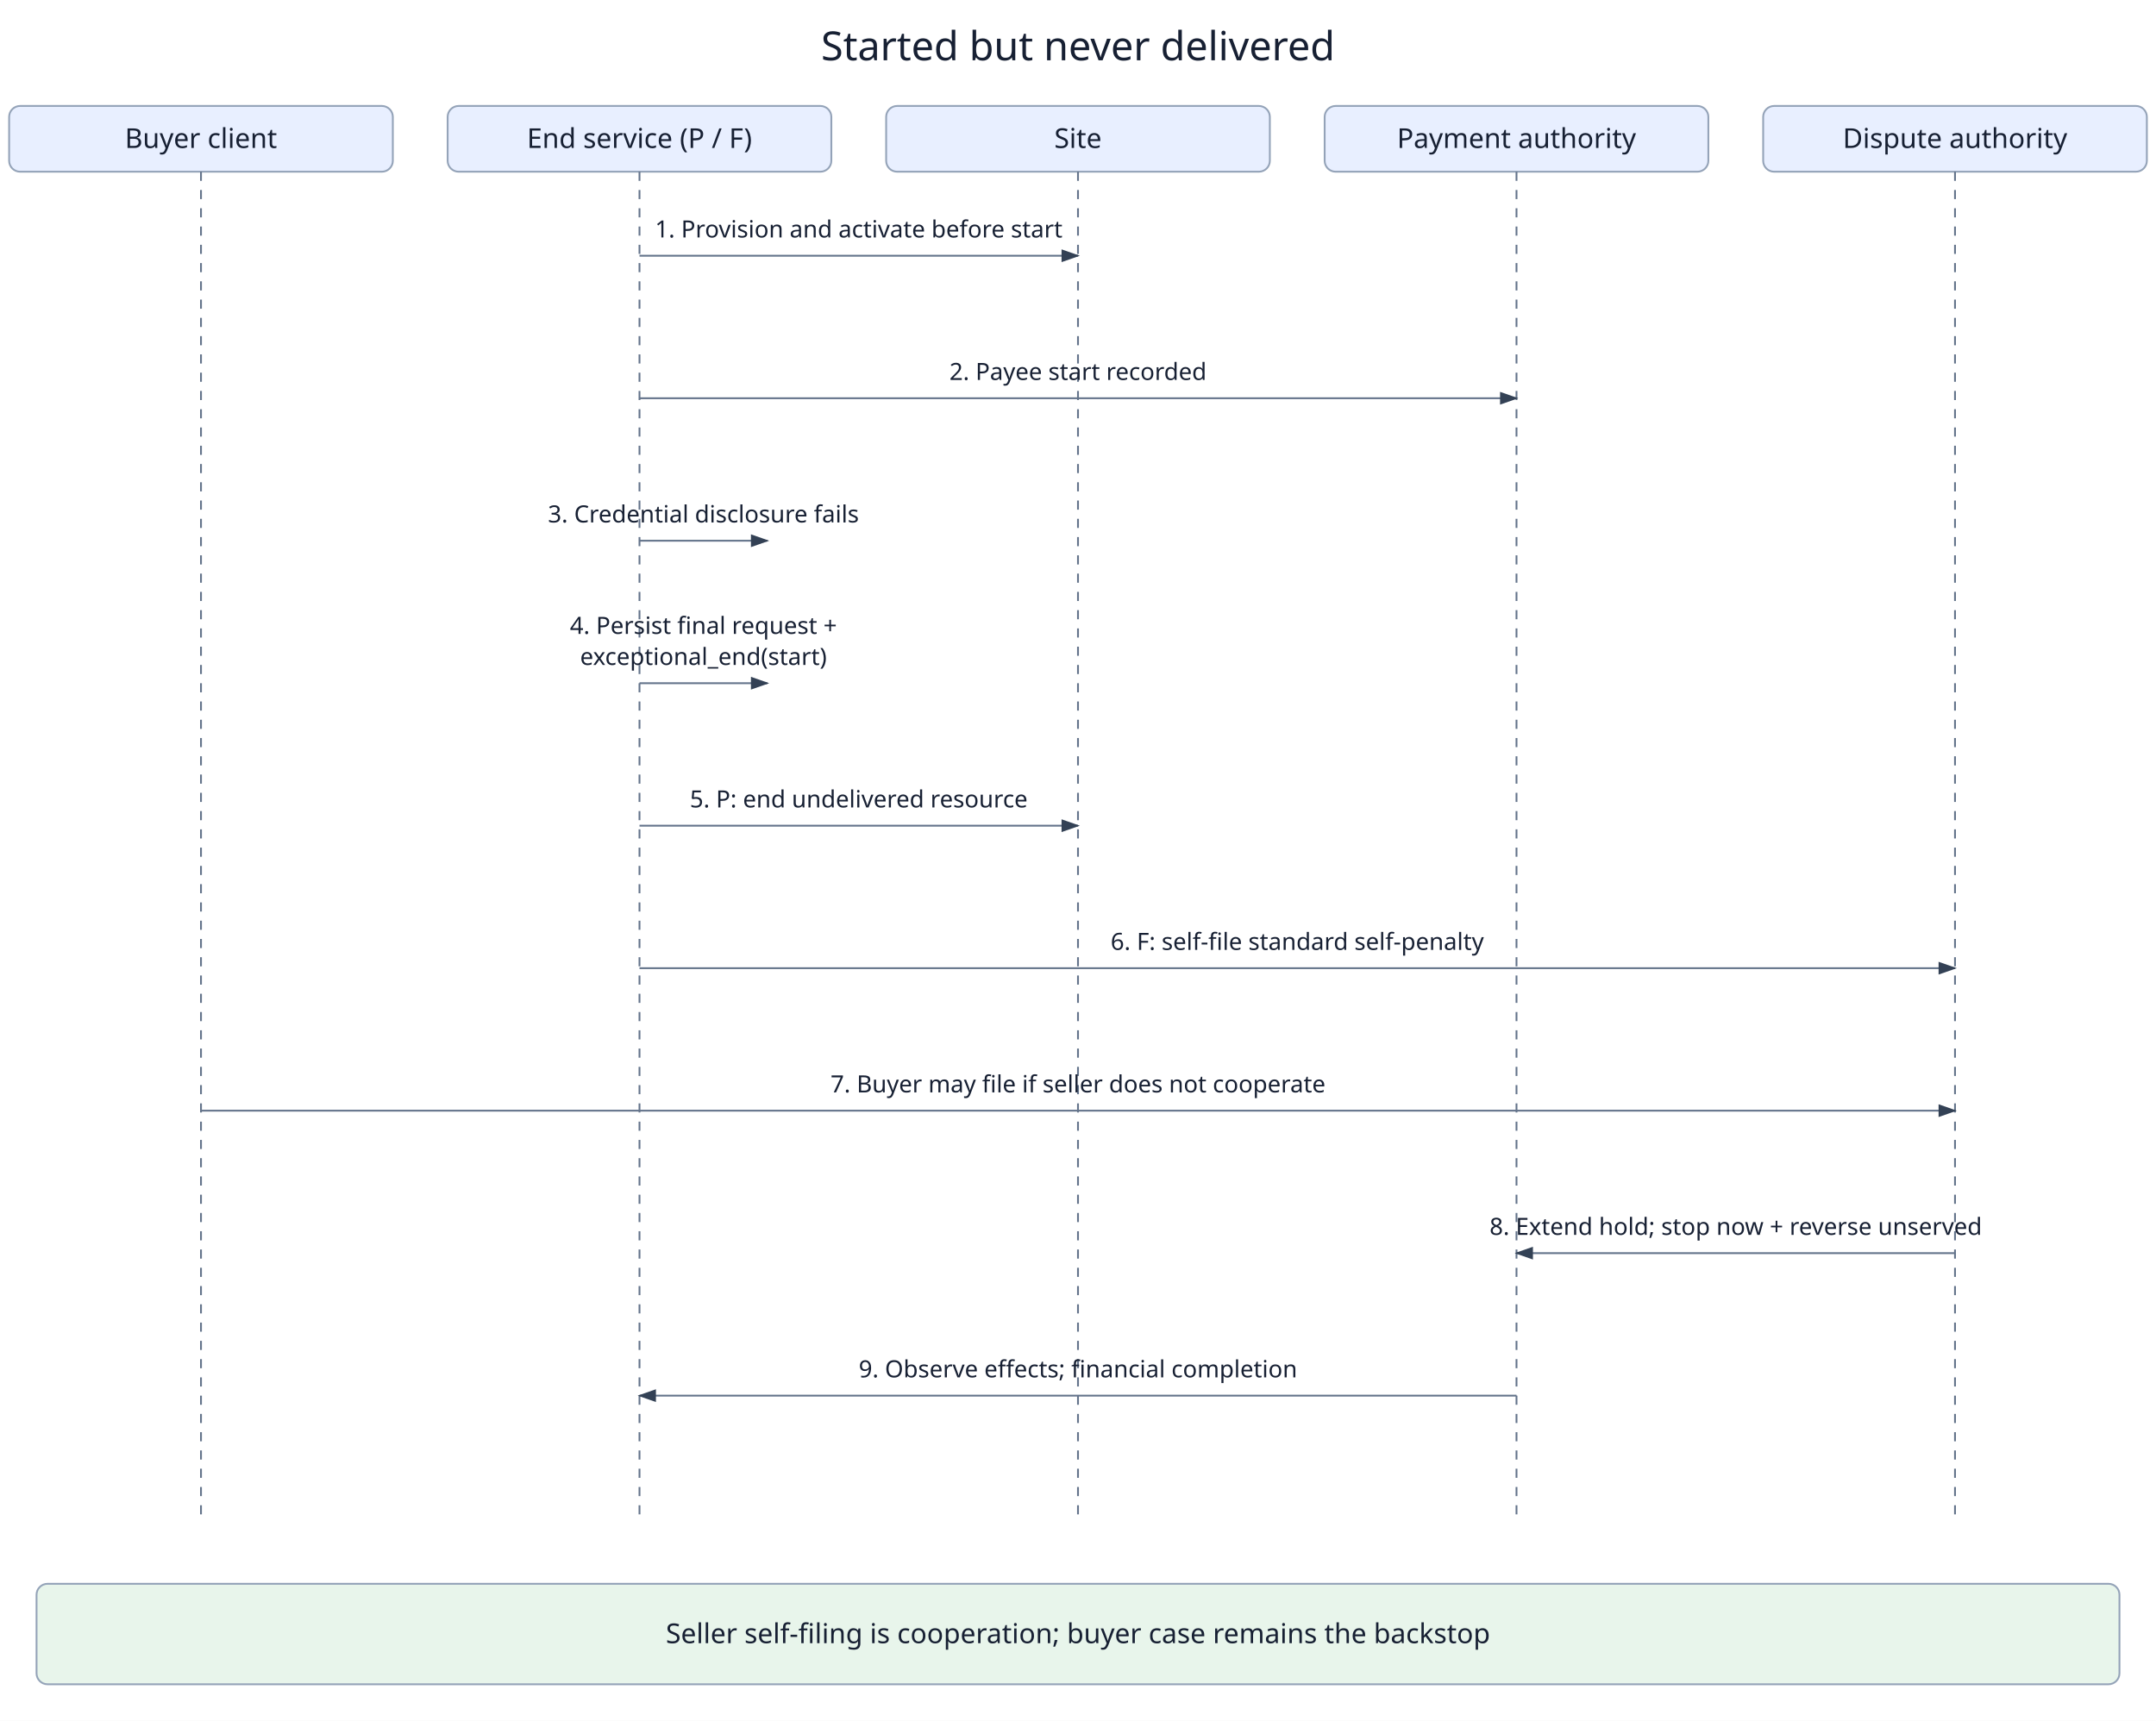
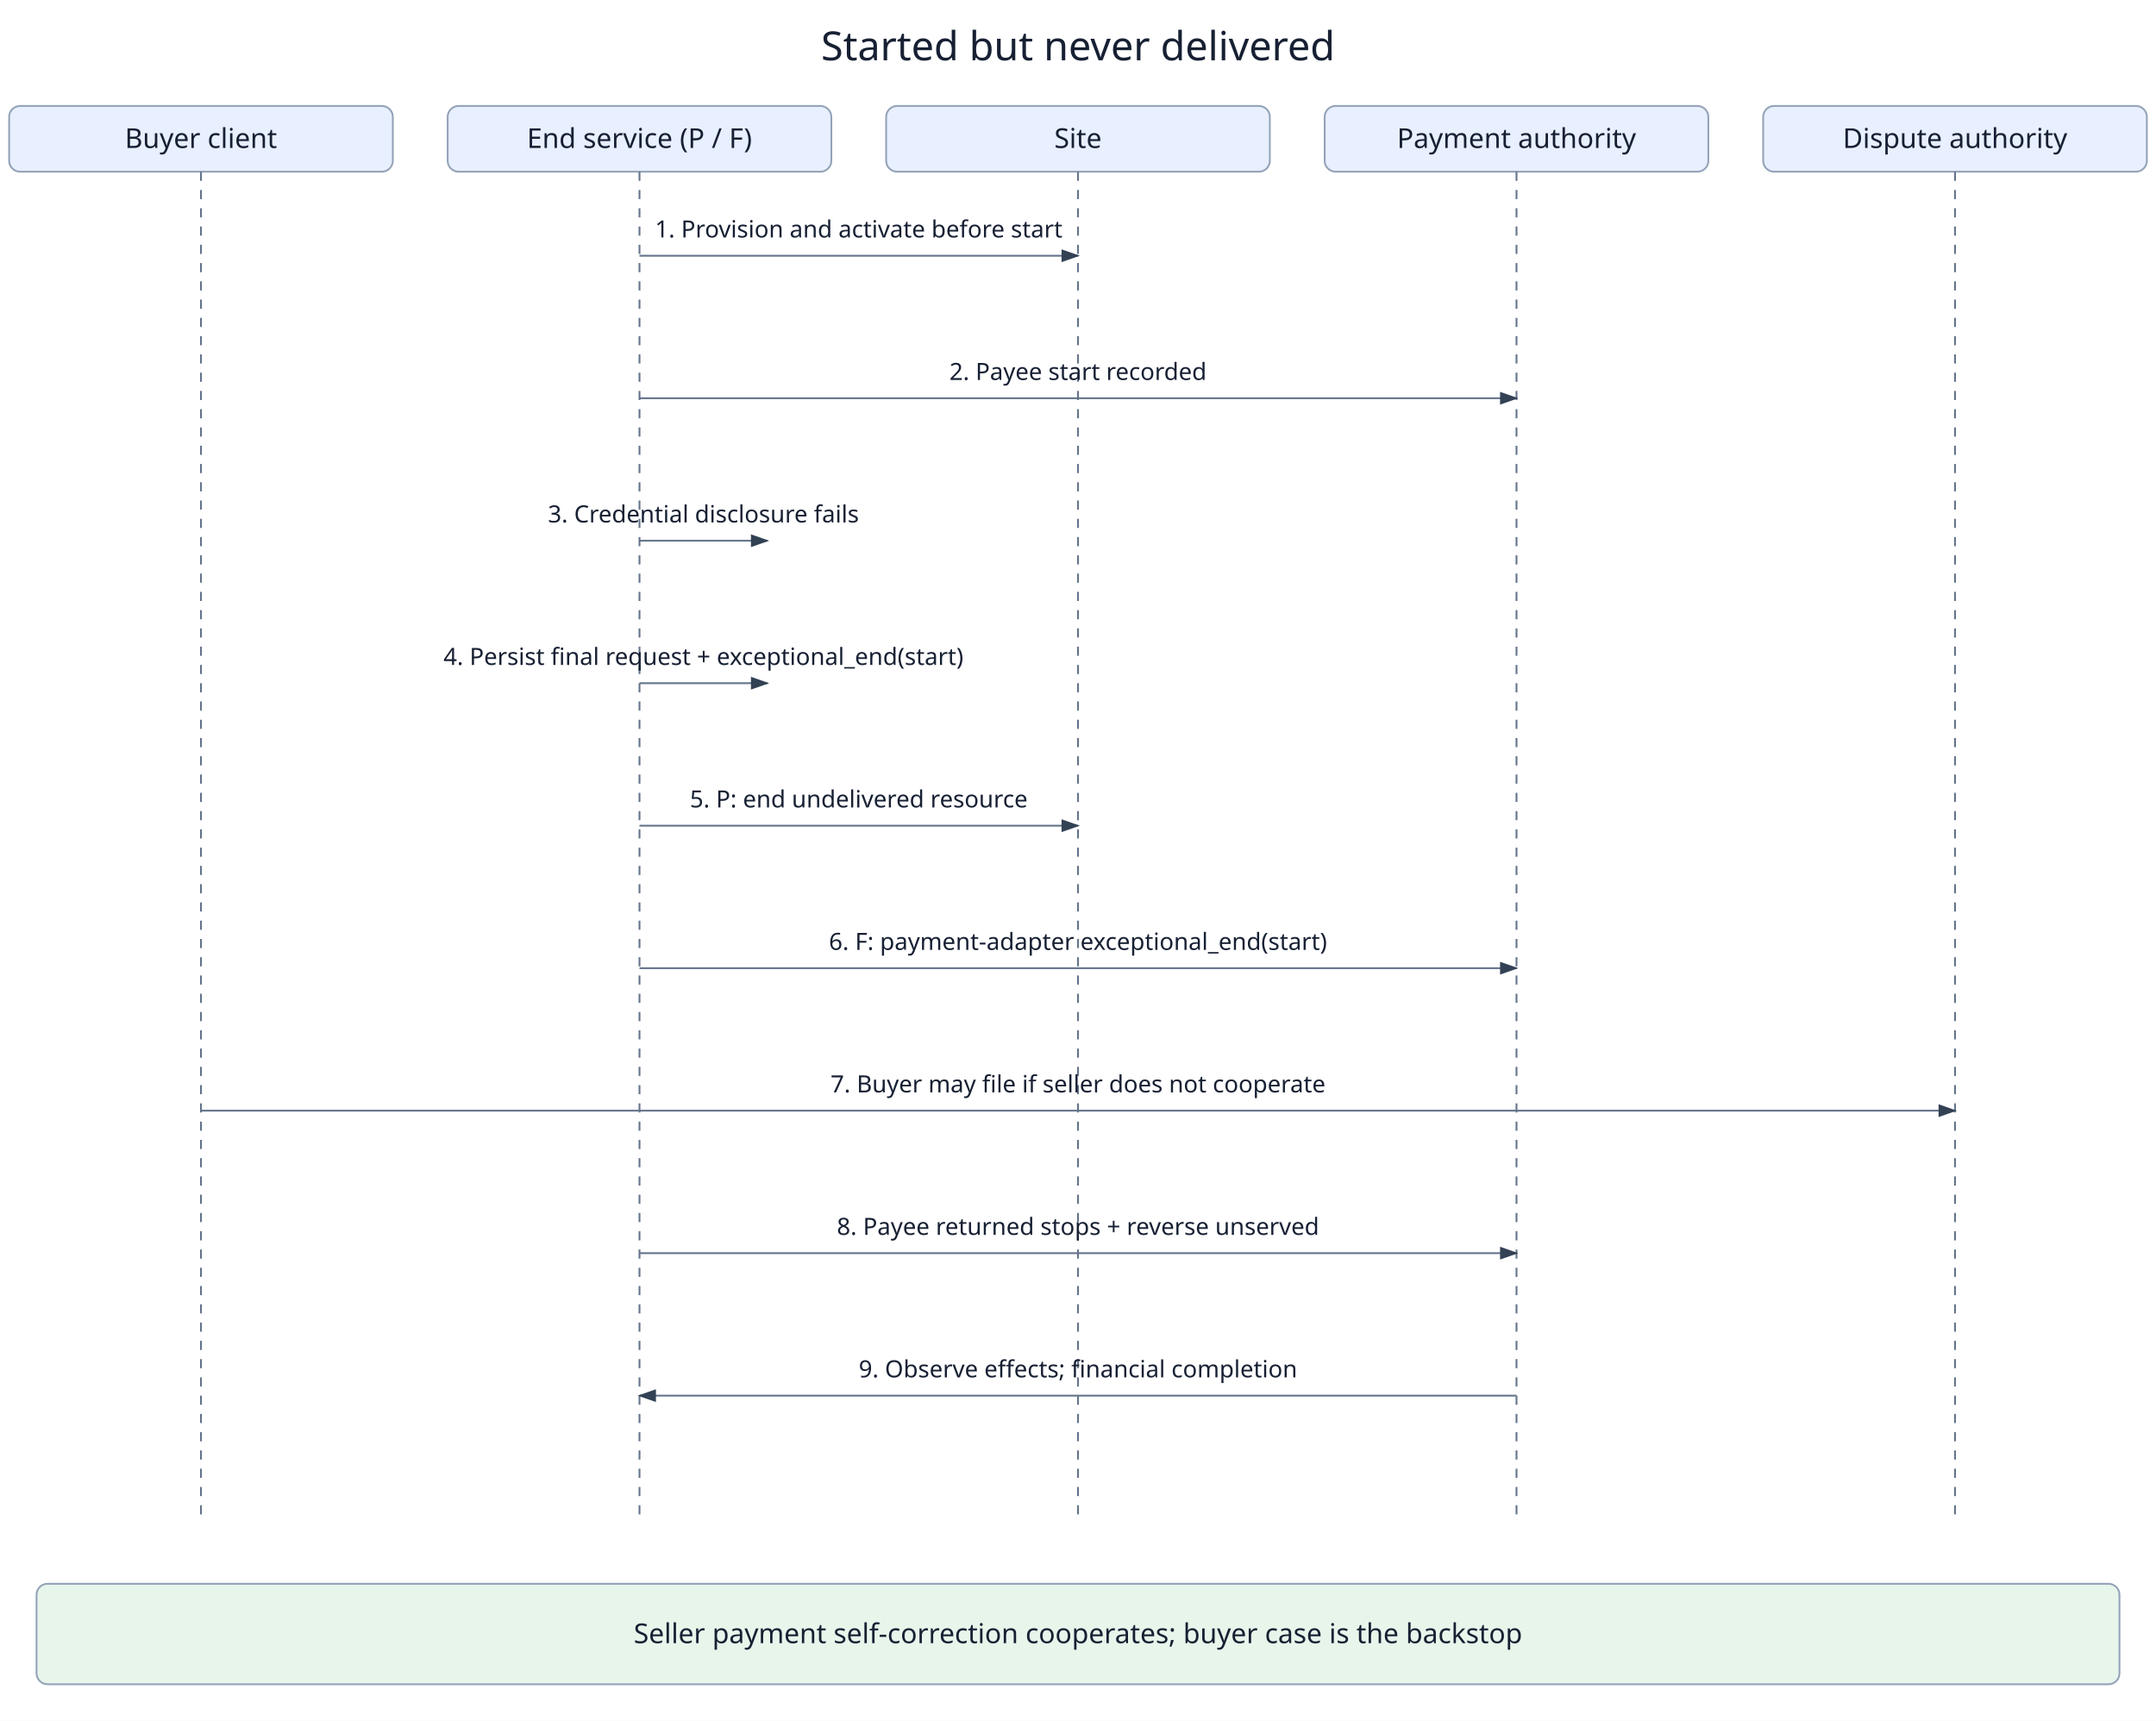
- <svg xmlns="http://www.w3.org/2000/svg" width="1180" height="942" viewBox="0 0 1180 942" content="&lt;mxfile host=&quot;app.diagrams.net&quot;&gt;&lt;diagram name=&quot;Started but never delivered&quot; id=&quot;08-start-before-delivery&quot;&gt;&lt;mxGraphModel pageWidth=&quot;1180&quot; pageHeight=&quot;942&quot;&gt;&lt;root&gt;&lt;mxCell id=&quot;0&quot; /&gt;&lt;mxCell id=&quot;1&quot; parent=&quot;0&quot; /&gt;&lt;mxCell id=&quot;title&quot; value=&quot;Started but never delivered&quot; style=&quot;text;fontSize=22;align=center;&quot; vertex=&quot;1&quot; parent=&quot;1&quot;&gt;&lt;mxGeometry x=&quot;20&quot; y=&quot;10&quot; width=&quot;1140&quot; height=&quot;36&quot; as=&quot;geometry&quot; /&gt;&lt;/mxCell&gt;&lt;mxCell id=&quot;head0&quot; value=&quot;Buyer client&quot; style=&quot;rounded=1;fillColor=#e8efff;fontSize=15;&quot; vertex=&quot;1&quot; parent=&quot;1&quot;&gt;&lt;mxGeometry x=&quot;5&quot; y=&quot;58&quot; width=&quot;210&quot; height=&quot;36&quot; as=&quot;geometry&quot; /&gt;&lt;/mxCell&gt;&lt;mxCell id=&quot;line0&quot; style=&quot;dashed=1;endArrow=none;strokeColor=#94a3b8;&quot; edge=&quot;1&quot; parent=&quot;1&quot;&gt;&lt;mxGeometry relative=&quot;1&quot; as=&quot;geometry&quot;&gt;&lt;mxPoint x=&quot;110&quot; y=&quot;94&quot; as=&quot;sourcePoint&quot; /&gt;&lt;mxPoint x=&quot;110&quot; y=&quot;832&quot; as=&quot;targetPoint&quot; /&gt;&lt;/mxGeometry&gt;&lt;/mxCell&gt;&lt;mxCell id=&quot;head1&quot; value=&quot;End service (P / F)&quot; style=&quot;rounded=1;fillColor=#e8efff;fontSize=15;&quot; vertex=&quot;1&quot; parent=&quot;1&quot;&gt;&lt;mxGeometry x=&quot;245&quot; y=&quot;58&quot; width=&quot;210&quot; height=&quot;36&quot; as=&quot;geometry&quot; /&gt;&lt;/mxCell&gt;&lt;mxCell id=&quot;line1&quot; style=&quot;dashed=1;endArrow=none;strokeColor=#94a3b8;&quot; edge=&quot;1&quot; parent=&quot;1&quot;&gt;&lt;mxGeometry relative=&quot;1&quot; as=&quot;geometry&quot;&gt;&lt;mxPoint x=&quot;350&quot; y=&quot;94&quot; as=&quot;sourcePoint&quot; /&gt;&lt;mxPoint x=&quot;350&quot; y=&quot;832&quot; as=&quot;targetPoint&quot; /&gt;&lt;/mxGeometry&gt;&lt;/mxCell&gt;&lt;mxCell id=&quot;head2&quot; value=&quot;Site&quot; style=&quot;rounded=1;fillColor=#e8efff;fontSize=15;&quot; vertex=&quot;1&quot; parent=&quot;1&quot;&gt;&lt;mxGeometry x=&quot;485&quot; y=&quot;58&quot; width=&quot;210&quot; height=&quot;36&quot; as=&quot;geometry&quot; /&gt;&lt;/mxCell&gt;&lt;mxCell id=&quot;line2&quot; style=&quot;dashed=1;endArrow=none;strokeColor=#94a3b8;&quot; edge=&quot;1&quot; parent=&quot;1&quot;&gt;&lt;mxGeometry relative=&quot;1&quot; as=&quot;geometry&quot;&gt;&lt;mxPoint x=&quot;590&quot; y=&quot;94&quot; as=&quot;sourcePoint&quot; /&gt;&lt;mxPoint x=&quot;590&quot; y=&quot;832&quot; as=&quot;targetPoint&quot; /&gt;&lt;/mxGeometry&gt;&lt;/mxCell&gt;&lt;mxCell id=&quot;head3&quot; value=&quot;Payment authority&quot; style=&quot;rounded=1;fillColor=#e8efff;fontSize=15;&quot; vertex=&quot;1&quot; parent=&quot;1&quot;&gt;&lt;mxGeometry x=&quot;725&quot; y=&quot;58&quot; width=&quot;210&quot; height=&quot;36&quot; as=&quot;geometry&quot; /&gt;&lt;/mxCell&gt;&lt;mxCell id=&quot;line3&quot; style=&quot;dashed=1;endArrow=none;strokeColor=#94a3b8;&quot; edge=&quot;1&quot; parent=&quot;1&quot;&gt;&lt;mxGeometry relative=&quot;1&quot; as=&quot;geometry&quot;&gt;&lt;mxPoint x=&quot;830&quot; y=&quot;94&quot; as=&quot;sourcePoint&quot; /&gt;&lt;mxPoint x=&quot;830&quot; y=&quot;832&quot; as=&quot;targetPoint&quot; /&gt;&lt;/mxGeometry&gt;&lt;/mxCell&gt;&lt;mxCell id=&quot;head4&quot; value=&quot;Dispute authority&quot; style=&quot;rounded=1;fillColor=#e8efff;fontSize=15;&quot; vertex=&quot;1&quot; parent=&quot;1&quot;&gt;&lt;mxGeometry x=&quot;965&quot; y=&quot;58&quot; width=&quot;210&quot; height=&quot;36&quot; as=&quot;geometry&quot; /&gt;&lt;/mxCell&gt;&lt;mxCell id=&quot;line4&quot; style=&quot;dashed=1;endArrow=none;strokeColor=#94a3b8;&quot; edge=&quot;1&quot; parent=&quot;1&quot;&gt;&lt;mxGeometry relative=&quot;1&quot; as=&quot;geometry&quot;&gt;&lt;mxPoint x=&quot;1070&quot; y=&quot;94&quot; as=&quot;sourcePoint&quot; /&gt;&lt;mxPoint x=&quot;1070&quot; y=&quot;832&quot; as=&quot;targetPoint&quot; /&gt;&lt;/mxGeometry&gt;&lt;/mxCell&gt;&lt;mxCell id=&quot;edge0&quot; value=&quot;1. Provision and activate before start&quot; style=&quot;endArrow=block;fontSize=13;labelBackgroundColor=#ffffff;&quot; edge=&quot;1&quot; parent=&quot;1&quot;&gt;&lt;mxGeometry relative=&quot;1&quot; as=&quot;geometry&quot;&gt;&lt;mxPoint x=&quot;350&quot; y=&quot;140&quot; as=&quot;sourcePoint&quot; /&gt;&lt;mxPoint x=&quot;590&quot; y=&quot;140&quot; as=&quot;targetPoint&quot; /&gt;&lt;/mxGeometry&gt;&lt;/mxCell&gt;&lt;mxCell id=&quot;edge1&quot; value=&quot;2. Payee start recorded&quot; style=&quot;endArrow=block;fontSize=13;labelBackgroundColor=#ffffff;&quot; edge=&quot;1&quot; parent=&quot;1&quot;&gt;&lt;mxGeometry relative=&quot;1&quot; as=&quot;geometry&quot;&gt;&lt;mxPoint x=&quot;350&quot; y=&quot;218&quot; as=&quot;sourcePoint&quot; /&gt;&lt;mxPoint x=&quot;830&quot; y=&quot;218&quot; as=&quot;targetPoint&quot; /&gt;&lt;/mxGeometry&gt;&lt;/mxCell&gt;&lt;mxCell id=&quot;edge2&quot; value=&quot;3. Credential disclosure fails&quot; style=&quot;endArrow=block;fontSize=13;labelBackgroundColor=#ffffff;&quot; edge=&quot;1&quot; parent=&quot;1&quot;&gt;&lt;mxGeometry relative=&quot;1&quot; as=&quot;geometry&quot;&gt;&lt;mxPoint x=&quot;350&quot; y=&quot;296&quot; as=&quot;sourcePoint&quot; /&gt;&lt;mxPoint x=&quot;420&quot; y=&quot;296&quot; as=&quot;targetPoint&quot; /&gt;&lt;/mxGeometry&gt;&lt;/mxCell&gt;&lt;mxCell id=&quot;edge3&quot; value=&quot;4. Persist final request + exceptional_end(start)&quot; style=&quot;endArrow=block;fontSize=13;labelBackgroundColor=#ffffff;&quot; edge=&quot;1&quot; parent=&quot;1&quot;&gt;&lt;mxGeometry relative=&quot;1&quot; as=&quot;geometry&quot;&gt;&lt;mxPoint x=&quot;350&quot; y=&quot;374&quot; as=&quot;sourcePoint&quot; /&gt;&lt;mxPoint x=&quot;420&quot; y=&quot;374&quot; as=&quot;targetPoint&quot; /&gt;&lt;/mxGeometry&gt;&lt;/mxCell&gt;&lt;mxCell id=&quot;edge4&quot; value=&quot;5. P: end undelivered resource&quot; style=&quot;endArrow=block;fontSize=13;labelBackgroundColor=#ffffff;&quot; edge=&quot;1&quot; parent=&quot;1&quot;&gt;&lt;mxGeometry relative=&quot;1&quot; as=&quot;geometry&quot;&gt;&lt;mxPoint x=&quot;350&quot; y=&quot;452&quot; as=&quot;sourcePoint&quot; /&gt;&lt;mxPoint x=&quot;590&quot; y=&quot;452&quot; as=&quot;targetPoint&quot; /&gt;&lt;/mxGeometry&gt;&lt;/mxCell&gt;&lt;mxCell id=&quot;edge5&quot; value=&quot;6. F: self-file standard self-penalty&quot; style=&quot;endArrow=block;fontSize=13;labelBackgroundColor=#ffffff;&quot; edge=&quot;1&quot; parent=&quot;1&quot;&gt;&lt;mxGeometry relative=&quot;1&quot; as=&quot;geometry&quot;&gt;&lt;mxPoint x=&quot;350&quot; y=&quot;530&quot; as=&quot;sourcePoint&quot; /&gt;&lt;mxPoint x=&quot;1070&quot; y=&quot;530&quot; as=&quot;targetPoint&quot; /&gt;&lt;/mxGeometry&gt;&lt;/mxCell&gt;&lt;mxCell id=&quot;edge6&quot; value=&quot;7. Buyer may file if seller does not cooperate&quot; style=&quot;endArrow=block;fontSize=13;labelBackgroundColor=#ffffff;&quot; edge=&quot;1&quot; parent=&quot;1&quot;&gt;&lt;mxGeometry relative=&quot;1&quot; as=&quot;geometry&quot;&gt;&lt;mxPoint x=&quot;110&quot; y=&quot;608&quot; as=&quot;sourcePoint&quot; /&gt;&lt;mxPoint x=&quot;1070&quot; y=&quot;608&quot; as=&quot;targetPoint&quot; /&gt;&lt;/mxGeometry&gt;&lt;/mxCell&gt;&lt;mxCell id=&quot;edge7&quot; value=&quot;8. Extend hold; stop now + reverse unserved&quot; style=&quot;endArrow=block;fontSize=13;labelBackgroundColor=#ffffff;&quot; edge=&quot;1&quot; parent=&quot;1&quot;&gt;&lt;mxGeometry relative=&quot;1&quot; as=&quot;geometry&quot;&gt;&lt;mxPoint x=&quot;1070&quot; y=&quot;686&quot; as=&quot;sourcePoint&quot; /&gt;&lt;mxPoint x=&quot;830&quot; y=&quot;686&quot; as=&quot;targetPoint&quot; /&gt;&lt;/mxGeometry&gt;&lt;/mxCell&gt;&lt;mxCell id=&quot;edge8&quot; value=&quot;9. Observe effects; financial completion&quot; style=&quot;endArrow=block;fontSize=13;labelBackgroundColor=#ffffff;&quot; edge=&quot;1&quot; parent=&quot;1&quot;&gt;&lt;mxGeometry relative=&quot;1&quot; as=&quot;geometry&quot;&gt;&lt;mxPoint x=&quot;830&quot; y=&quot;764&quot; as=&quot;sourcePoint&quot; /&gt;&lt;mxPoint x=&quot;350&quot; y=&quot;764&quot; as=&quot;targetPoint&quot; /&gt;&lt;/mxGeometry&gt;&lt;/mxCell&gt;&lt;mxCell id=&quot;outcome&quot; value=&quot;Seller self-filing is cooperation; buyer case remains the backstop&quot; style=&quot;rounded=1;fillColor=#e8f5eb;fontSize=15;&quot; vertex=&quot;1&quot; parent=&quot;1&quot;&gt;&lt;mxGeometry x=&quot;20&quot; y=&quot;867&quot; width=&quot;1140&quot; height=&quot;55&quot; as=&quot;geometry&quot; /&gt;&lt;/mxCell&gt;&lt;/root&gt;&lt;/mxGraphModel&gt;&lt;/diagram&gt;&lt;/mxfile&gt;">
+ <svg xmlns="http://www.w3.org/2000/svg" width="1180" height="942" viewBox="0 0 1180 942" content="&lt;mxfile host=&quot;app.diagrams.net&quot;&gt;&lt;diagram name=&quot;Started but never delivered&quot; id=&quot;08-start-before-delivery&quot;&gt;&lt;mxGraphModel pageWidth=&quot;1180&quot; pageHeight=&quot;942&quot;&gt;&lt;root&gt;&lt;mxCell id=&quot;0&quot; /&gt;&lt;mxCell id=&quot;1&quot; parent=&quot;0&quot; /&gt;&lt;mxCell id=&quot;title&quot; value=&quot;Started but never delivered&quot; style=&quot;text;fontSize=22;align=center;&quot; vertex=&quot;1&quot; parent=&quot;1&quot;&gt;&lt;mxGeometry x=&quot;20&quot; y=&quot;10&quot; width=&quot;1140&quot; height=&quot;36&quot; as=&quot;geometry&quot; /&gt;&lt;/mxCell&gt;&lt;mxCell id=&quot;head0&quot; value=&quot;Buyer client&quot; style=&quot;rounded=1;fillColor=#e8efff;fontSize=15;&quot; vertex=&quot;1&quot; parent=&quot;1&quot;&gt;&lt;mxGeometry x=&quot;5&quot; y=&quot;58&quot; width=&quot;210&quot; height=&quot;36&quot; as=&quot;geometry&quot; /&gt;&lt;/mxCell&gt;&lt;mxCell id=&quot;line0&quot; style=&quot;dashed=1;endArrow=none;strokeColor=#94a3b8;&quot; edge=&quot;1&quot; parent=&quot;1&quot;&gt;&lt;mxGeometry relative=&quot;1&quot; as=&quot;geometry&quot;&gt;&lt;mxPoint x=&quot;110&quot; y=&quot;94&quot; as=&quot;sourcePoint&quot; /&gt;&lt;mxPoint x=&quot;110&quot; y=&quot;832&quot; as=&quot;targetPoint&quot; /&gt;&lt;/mxGeometry&gt;&lt;/mxCell&gt;&lt;mxCell id=&quot;head1&quot; value=&quot;End service (P / F)&quot; style=&quot;rounded=1;fillColor=#e8efff;fontSize=15;&quot; vertex=&quot;1&quot; parent=&quot;1&quot;&gt;&lt;mxGeometry x=&quot;245&quot; y=&quot;58&quot; width=&quot;210&quot; height=&quot;36&quot; as=&quot;geometry&quot; /&gt;&lt;/mxCell&gt;&lt;mxCell id=&quot;line1&quot; style=&quot;dashed=1;endArrow=none;strokeColor=#94a3b8;&quot; edge=&quot;1&quot; parent=&quot;1&quot;&gt;&lt;mxGeometry relative=&quot;1&quot; as=&quot;geometry&quot;&gt;&lt;mxPoint x=&quot;350&quot; y=&quot;94&quot; as=&quot;sourcePoint&quot; /&gt;&lt;mxPoint x=&quot;350&quot; y=&quot;832&quot; as=&quot;targetPoint&quot; /&gt;&lt;/mxGeometry&gt;&lt;/mxCell&gt;&lt;mxCell id=&quot;head2&quot; value=&quot;Site&quot; style=&quot;rounded=1;fillColor=#e8efff;fontSize=15;&quot; vertex=&quot;1&quot; parent=&quot;1&quot;&gt;&lt;mxGeometry x=&quot;485&quot; y=&quot;58&quot; width=&quot;210&quot; height=&quot;36&quot; as=&quot;geometry&quot; /&gt;&lt;/mxCell&gt;&lt;mxCell id=&quot;line2&quot; style=&quot;dashed=1;endArrow=none;strokeColor=#94a3b8;&quot; edge=&quot;1&quot; parent=&quot;1&quot;&gt;&lt;mxGeometry relative=&quot;1&quot; as=&quot;geometry&quot;&gt;&lt;mxPoint x=&quot;590&quot; y=&quot;94&quot; as=&quot;sourcePoint&quot; /&gt;&lt;mxPoint x=&quot;590&quot; y=&quot;832&quot; as=&quot;targetPoint&quot; /&gt;&lt;/mxGeometry&gt;&lt;/mxCell&gt;&lt;mxCell id=&quot;head3&quot; value=&quot;Payment authority&quot; style=&quot;rounded=1;fillColor=#e8efff;fontSize=15;&quot; vertex=&quot;1&quot; parent=&quot;1&quot;&gt;&lt;mxGeometry x=&quot;725&quot; y=&quot;58&quot; width=&quot;210&quot; height=&quot;36&quot; as=&quot;geometry&quot; /&gt;&lt;/mxCell&gt;&lt;mxCell id=&quot;line3&quot; style=&quot;dashed=1;endArrow=none;strokeColor=#94a3b8;&quot; edge=&quot;1&quot; parent=&quot;1&quot;&gt;&lt;mxGeometry relative=&quot;1&quot; as=&quot;geometry&quot;&gt;&lt;mxPoint x=&quot;830&quot; y=&quot;94&quot; as=&quot;sourcePoint&quot; /&gt;&lt;mxPoint x=&quot;830&quot; y=&quot;832&quot; as=&quot;targetPoint&quot; /&gt;&lt;/mxGeometry&gt;&lt;/mxCell&gt;&lt;mxCell id=&quot;head4&quot; value=&quot;Dispute authority&quot; style=&quot;rounded=1;fillColor=#e8efff;fontSize=15;&quot; vertex=&quot;1&quot; parent=&quot;1&quot;&gt;&lt;mxGeometry x=&quot;965&quot; y=&quot;58&quot; width=&quot;210&quot; height=&quot;36&quot; as=&quot;geometry&quot; /&gt;&lt;/mxCell&gt;&lt;mxCell id=&quot;line4&quot; style=&quot;dashed=1;endArrow=none;strokeColor=#94a3b8;&quot; edge=&quot;1&quot; parent=&quot;1&quot;&gt;&lt;mxGeometry relative=&quot;1&quot; as=&quot;geometry&quot;&gt;&lt;mxPoint x=&quot;1070&quot; y=&quot;94&quot; as=&quot;sourcePoint&quot; /&gt;&lt;mxPoint x=&quot;1070&quot; y=&quot;832&quot; as=&quot;targetPoint&quot; /&gt;&lt;/mxGeometry&gt;&lt;/mxCell&gt;&lt;mxCell id=&quot;edge0&quot; value=&quot;1. Provision and activate before start&quot; style=&quot;endArrow=block;fontSize=13;labelBackgroundColor=#ffffff;&quot; edge=&quot;1&quot; parent=&quot;1&quot;&gt;&lt;mxGeometry relative=&quot;1&quot; as=&quot;geometry&quot;&gt;&lt;mxPoint x=&quot;350&quot; y=&quot;140&quot; as=&quot;sourcePoint&quot; /&gt;&lt;mxPoint x=&quot;590&quot; y=&quot;140&quot; as=&quot;targetPoint&quot; /&gt;&lt;/mxGeometry&gt;&lt;/mxCell&gt;&lt;mxCell id=&quot;edge1&quot; value=&quot;2. Payee start recorded&quot; style=&quot;endArrow=block;fontSize=13;labelBackgroundColor=#ffffff;&quot; edge=&quot;1&quot; parent=&quot;1&quot;&gt;&lt;mxGeometry relative=&quot;1&quot; as=&quot;geometry&quot;&gt;&lt;mxPoint x=&quot;350&quot; y=&quot;218&quot; as=&quot;sourcePoint&quot; /&gt;&lt;mxPoint x=&quot;830&quot; y=&quot;218&quot; as=&quot;targetPoint&quot; /&gt;&lt;/mxGeometry&gt;&lt;/mxCell&gt;&lt;mxCell id=&quot;edge2&quot; value=&quot;3. Credential disclosure fails&quot; style=&quot;endArrow=block;fontSize=13;labelBackgroundColor=#ffffff;&quot; edge=&quot;1&quot; parent=&quot;1&quot;&gt;&lt;mxGeometry relative=&quot;1&quot; as=&quot;geometry&quot;&gt;&lt;mxPoint x=&quot;350&quot; y=&quot;296&quot; as=&quot;sourcePoint&quot; /&gt;&lt;mxPoint x=&quot;420&quot; y=&quot;296&quot; as=&quot;targetPoint&quot; /&gt;&lt;/mxGeometry&gt;&lt;/mxCell&gt;&lt;mxCell id=&quot;edge3&quot; value=&quot;4. Persist final request + exceptional_end(start)&quot; style=&quot;endArrow=block;fontSize=13;labelBackgroundColor=#ffffff;&quot; edge=&quot;1&quot; parent=&quot;1&quot;&gt;&lt;mxGeometry relative=&quot;1&quot; as=&quot;geometry&quot;&gt;&lt;mxPoint x=&quot;350&quot; y=&quot;374&quot; as=&quot;sourcePoint&quot; /&gt;&lt;mxPoint x=&quot;420&quot; y=&quot;374&quot; as=&quot;targetPoint&quot; /&gt;&lt;/mxGeometry&gt;&lt;/mxCell&gt;&lt;mxCell id=&quot;edge4&quot; value=&quot;5. P: end undelivered resource&quot; style=&quot;endArrow=block;fontSize=13;labelBackgroundColor=#ffffff;&quot; edge=&quot;1&quot; parent=&quot;1&quot;&gt;&lt;mxGeometry relative=&quot;1&quot; as=&quot;geometry&quot;&gt;&lt;mxPoint x=&quot;350&quot; y=&quot;452&quot; as=&quot;sourcePoint&quot; /&gt;&lt;mxPoint x=&quot;590&quot; y=&quot;452&quot; as=&quot;targetPoint&quot; /&gt;&lt;/mxGeometry&gt;&lt;/mxCell&gt;&lt;mxCell id=&quot;edge5&quot; value=&quot;6. F: payment-adapter exceptional_end(start)&quot; style=&quot;endArrow=block;fontSize=13;labelBackgroundColor=#ffffff;&quot; edge=&quot;1&quot; parent=&quot;1&quot;&gt;&lt;mxGeometry relative=&quot;1&quot; as=&quot;geometry&quot;&gt;&lt;mxPoint x=&quot;350&quot; y=&quot;530&quot; as=&quot;sourcePoint&quot; /&gt;&lt;mxPoint x=&quot;830&quot; y=&quot;530&quot; as=&quot;targetPoint&quot; /&gt;&lt;/mxGeometry&gt;&lt;/mxCell&gt;&lt;mxCell id=&quot;edge6&quot; value=&quot;7. Buyer may file if seller does not cooperate&quot; style=&quot;endArrow=block;fontSize=13;labelBackgroundColor=#ffffff;&quot; edge=&quot;1&quot; parent=&quot;1&quot;&gt;&lt;mxGeometry relative=&quot;1&quot; as=&quot;geometry&quot;&gt;&lt;mxPoint x=&quot;110&quot; y=&quot;608&quot; as=&quot;sourcePoint&quot; /&gt;&lt;mxPoint x=&quot;1070&quot; y=&quot;608&quot; as=&quot;targetPoint&quot; /&gt;&lt;/mxGeometry&gt;&lt;/mxCell&gt;&lt;mxCell id=&quot;edge7&quot; value=&quot;8. Payee returned stops + reverse unserved&quot; style=&quot;endArrow=block;fontSize=13;labelBackgroundColor=#ffffff;&quot; edge=&quot;1&quot; parent=&quot;1&quot;&gt;&lt;mxGeometry relative=&quot;1&quot; as=&quot;geometry&quot;&gt;&lt;mxPoint x=&quot;350&quot; y=&quot;686&quot; as=&quot;sourcePoint&quot; /&gt;&lt;mxPoint x=&quot;830&quot; y=&quot;686&quot; as=&quot;targetPoint&quot; /&gt;&lt;/mxGeometry&gt;&lt;/mxCell&gt;&lt;mxCell id=&quot;edge8&quot; value=&quot;9. Observe effects; financial completion&quot; style=&quot;endArrow=block;fontSize=13;labelBackgroundColor=#ffffff;&quot; edge=&quot;1&quot; parent=&quot;1&quot;&gt;&lt;mxGeometry relative=&quot;1&quot; as=&quot;geometry&quot;&gt;&lt;mxPoint x=&quot;830&quot; y=&quot;764&quot; as=&quot;sourcePoint&quot; /&gt;&lt;mxPoint x=&quot;350&quot; y=&quot;764&quot; as=&quot;targetPoint&quot; /&gt;&lt;/mxGeometry&gt;&lt;/mxCell&gt;&lt;mxCell id=&quot;outcome&quot; value=&quot;Seller payment self-correction cooperates; buyer case is the backstop&quot; style=&quot;rounded=1;fillColor=#e8f5eb;fontSize=15;&quot; vertex=&quot;1&quot; parent=&quot;1&quot;&gt;&lt;mxGeometry x=&quot;20&quot; y=&quot;867&quot; width=&quot;1140&quot; height=&quot;55&quot; as=&quot;geometry&quot; /&gt;&lt;/mxCell&gt;&lt;/root&gt;&lt;/mxGraphModel&gt;&lt;/diagram&gt;&lt;/mxfile&gt;">
  <defs>
    <marker id="arrow" markerWidth="10" markerHeight="7" refX="9" refY="3.5" orient="auto">
      <polygon points="0 0, 10 3.5, 0 7" fill="#334155" />
    </marker>
  </defs>
  <rect width="100%" height="100%" fill="white" />
  <text x="590.0" y="33.0" text-anchor="middle" font-family="sans-serif" font-size="22" fill="#172033">Started but never delivered</text>
  <rect x="5.0" y="58.0" width="210.0" height="36.0" rx="6" fill="#e8efff" stroke="#94a3b8" />
  <text x="110.0" y="81.0" text-anchor="middle" font-family="sans-serif" font-size="15" fill="#172033">Buyer client</text>
  <line x1="110" y1="94" x2="110" y2="832" stroke="#64748b" stroke-dasharray="5 5" />
  <rect x="245.0" y="58.0" width="210.0" height="36.0" rx="6" fill="#e8efff" stroke="#94a3b8" />
  <text x="350.0" y="81.0" text-anchor="middle" font-family="sans-serif" font-size="15" fill="#172033">End service (P / F)</text>
  <line x1="350" y1="94" x2="350" y2="832" stroke="#64748b" stroke-dasharray="5 5" />
  <rect x="485.0" y="58.0" width="210.0" height="36.0" rx="6" fill="#e8efff" stroke="#94a3b8" />
  <text x="590.0" y="81.0" text-anchor="middle" font-family="sans-serif" font-size="15" fill="#172033">Site</text>
  <line x1="590" y1="94" x2="590" y2="832" stroke="#64748b" stroke-dasharray="5 5" />
  <rect x="725.0" y="58.0" width="210.0" height="36.0" rx="6" fill="#e8efff" stroke="#94a3b8" />
  <text x="830.0" y="81.0" text-anchor="middle" font-family="sans-serif" font-size="15" fill="#172033">Payment authority</text>
  <line x1="830" y1="94" x2="830" y2="832" stroke="#64748b" stroke-dasharray="5 5" />
  <rect x="965.0" y="58.0" width="210.0" height="36.0" rx="6" fill="#e8efff" stroke="#94a3b8" />
  <text x="1070.0" y="81.0" text-anchor="middle" font-family="sans-serif" font-size="15" fill="#172033">Dispute authority</text>
  <line x1="1070" y1="94" x2="1070" y2="832" stroke="#64748b" stroke-dasharray="5 5" />
  <line x1="350" y1="140" x2="590" y2="140" stroke="#64748b" marker-end="url(#arrow)" />
  <text x="470.0" y="130.0" text-anchor="middle" font-family="sans-serif" font-size="13" fill="#172033">1. Provision and activate before start</text>
  <line x1="350" y1="218" x2="830" y2="218" stroke="#64748b" marker-end="url(#arrow)" />
  <text x="590.0" y="208.0" text-anchor="middle" font-family="sans-serif" font-size="13" fill="#172033">2. Payee start recorded</text>
  <line x1="350" y1="296" x2="420" y2="296" stroke="#64748b" marker-end="url(#arrow)" />
  <text x="385.0" y="286.0" text-anchor="middle" font-family="sans-serif" font-size="13" fill="#172033">3. Credential disclosure fails</text>
  <line x1="350" y1="374" x2="420" y2="374" stroke="#64748b" marker-end="url(#arrow)" />
-   <text x="385.0" y="347.0" text-anchor="middle" font-family="sans-serif" font-size="13" fill="#172033">4. Persist final request +</text>
-   <text x="385.0" y="364.0" text-anchor="middle" font-family="sans-serif" font-size="13" fill="#172033">exceptional_end(start)</text>
+   <text x="385.0" y="364.0" text-anchor="middle" font-family="sans-serif" font-size="13" fill="#172033">4. Persist final request + exceptional_end(start)</text>
  <line x1="350" y1="452" x2="590" y2="452" stroke="#64748b" marker-end="url(#arrow)" />
  <text x="470.0" y="442.0" text-anchor="middle" font-family="sans-serif" font-size="13" fill="#172033">5. P: end undelivered resource</text>
-   <line x1="350" y1="530" x2="1070" y2="530" stroke="#64748b" marker-end="url(#arrow)" />
-   <text x="710.0" y="520.0" text-anchor="middle" font-family="sans-serif" font-size="13" fill="#172033">6. F: self-file standard self-penalty</text>
+   <line x1="350" y1="530" x2="830" y2="530" stroke="#64748b" marker-end="url(#arrow)" />
+   <text x="590.0" y="520.0" text-anchor="middle" font-family="sans-serif" font-size="13" fill="#172033">6. F: payment-adapter exceptional_end(start)</text>
  <line x1="110" y1="608" x2="1070" y2="608" stroke="#64748b" marker-end="url(#arrow)" />
  <text x="590.0" y="598.0" text-anchor="middle" font-family="sans-serif" font-size="13" fill="#172033">7. Buyer may file if seller does not cooperate</text>
-   <line x1="1070" y1="686" x2="830" y2="686" stroke="#64748b" marker-end="url(#arrow)" />
-   <text x="950.0" y="676.0" text-anchor="middle" font-family="sans-serif" font-size="13" fill="#172033">8. Extend hold; stop now + reverse unserved</text>
+   <line x1="350" y1="686" x2="830" y2="686" stroke="#64748b" marker-end="url(#arrow)" />
+   <text x="590.0" y="676.0" text-anchor="middle" font-family="sans-serif" font-size="13" fill="#172033">8. Payee returned stops + reverse unserved</text>
  <line x1="830" y1="764" x2="350" y2="764" stroke="#64748b" marker-end="url(#arrow)" />
  <text x="590.0" y="754.0" text-anchor="middle" font-family="sans-serif" font-size="13" fill="#172033">9. Observe effects; financial completion</text>
  <rect x="20.0" y="867.0" width="1140.0" height="55.0" rx="6" fill="#e8f5eb" stroke="#94a3b8" />
-   <text x="590.0" y="899.5" text-anchor="middle" font-family="sans-serif" font-size="15" fill="#172033">Seller self-filing is cooperation; buyer case remains the backstop</text>
+   <text x="590.0" y="899.5" text-anchor="middle" font-family="sans-serif" font-size="15" fill="#172033">Seller payment self-correction cooperates; buyer case is the backstop</text>
</svg>
